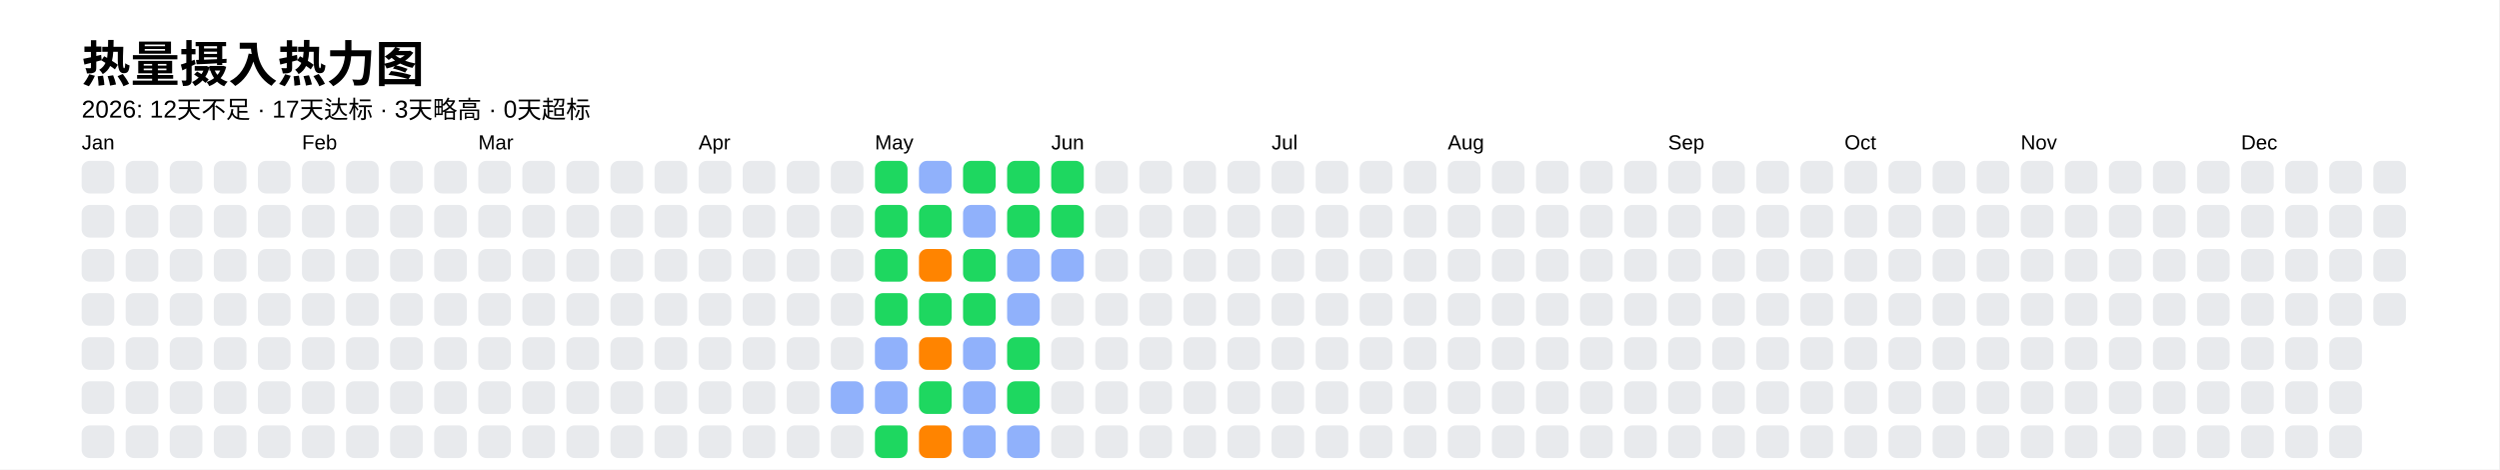
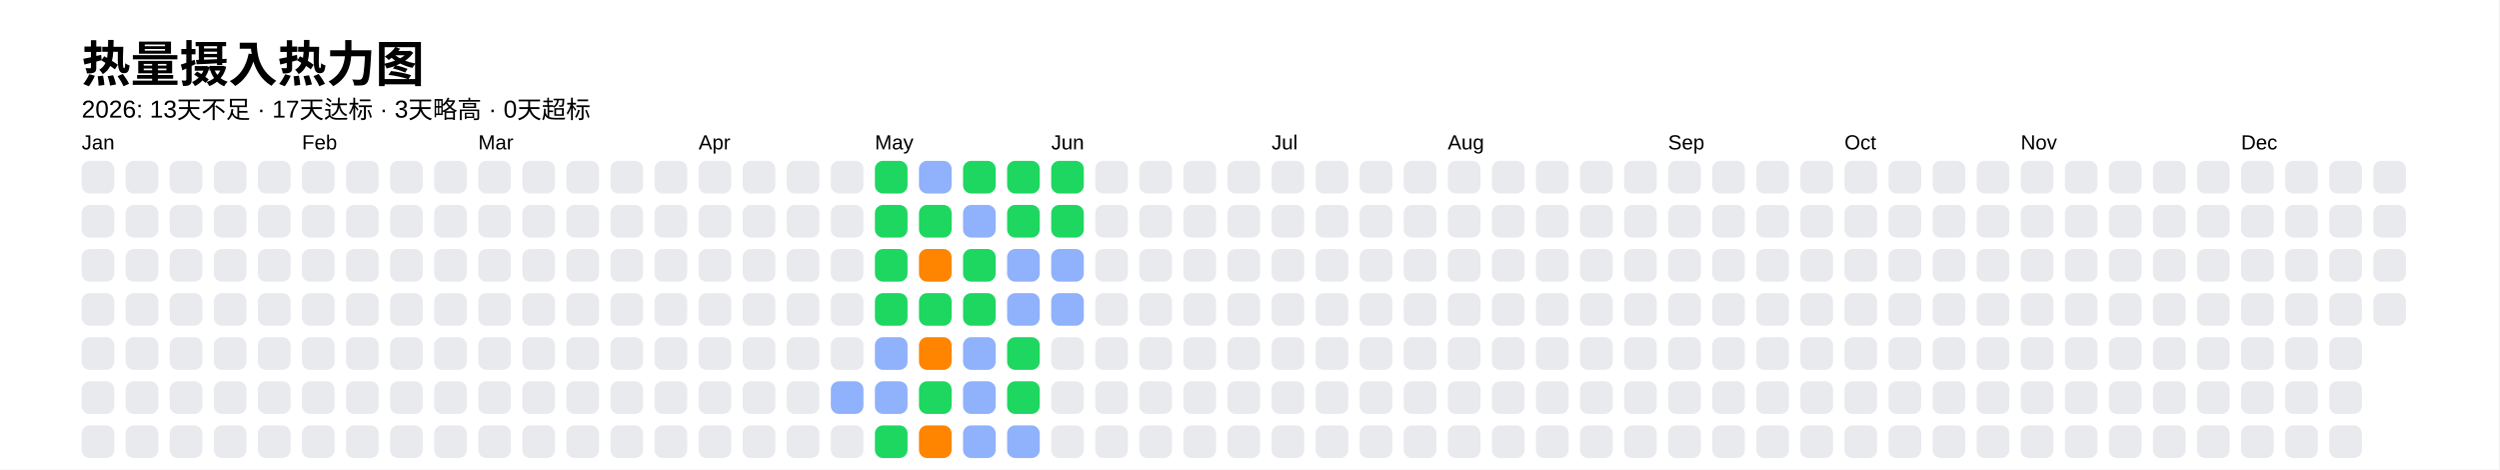
<svg xmlns="http://www.w3.org/2000/svg" style="background-color:white;" baseProfile="full" height="57.5mm" version="1.1" viewBox="0,0,306.2,57.5" width="306.2mm">
  <defs />
  <rect fill="#FFFFFF" height="57.5" width="306.2" x="0" y="0" />
  <text fill="#000000" style="font-size:6px; font-family:Arial; font-weight:bold;" x="10" y="10">热量摄入热力图</text>
-   <text fill="#000000" style="font-size:3px; font-family:Arial;" x="10" y="14.4">2026: 12天不足 · 17天达标 · 3天略高 · 0天超标</text>
+   <text fill="#000000" style="font-size:3px; font-family:Arial;" x="10" y="14.4">2026: 13天不足 · 17天达标 · 3天略高 · 0天超标</text>
  <text fill="#000000" style="font-size:2.5px; font-family:Arial" x="10" y="18.3">Jan</text>
  <rect fill="#E8EAED" height="4" rx="1" ry="1" width="4" x="10" y="19.7" />
  <rect fill="#E8EAED" height="4" rx="1" ry="1" width="4" x="10" y="25.1" />
  <rect fill="#E8EAED" height="4" rx="1" ry="1" width="4" x="10" y="30.5" />
  <rect fill="#E8EAED" height="4" rx="1" ry="1" width="4" x="10" y="35.9" />
  <rect fill="#E8EAED" height="4" rx="1" ry="1" width="4" x="10" y="41.3" />
  <rect fill="#E8EAED" height="4" rx="1" ry="1" width="4" x="10" y="46.7" />
  <rect fill="#E8EAED" height="4" rx="1" ry="1" width="4" x="10" y="52.1" />
  <rect fill="#E8EAED" height="4" rx="1" ry="1" width="4" x="15.4" y="19.7" />
  <rect fill="#E8EAED" height="4" rx="1" ry="1" width="4" x="15.4" y="25.1" />
  <rect fill="#E8EAED" height="4" rx="1" ry="1" width="4" x="15.4" y="30.5" />
  <rect fill="#E8EAED" height="4" rx="1" ry="1" width="4" x="15.4" y="35.9" />
  <rect fill="#E8EAED" height="4" rx="1" ry="1" width="4" x="15.4" y="41.3" />
  <rect fill="#E8EAED" height="4" rx="1" ry="1" width="4" x="15.4" y="46.7" />
  <rect fill="#E8EAED" height="4" rx="1" ry="1" width="4" x="15.4" y="52.1" />
  <rect fill="#E8EAED" height="4" rx="1" ry="1" width="4" x="20.8" y="19.7" />
  <rect fill="#E8EAED" height="4" rx="1" ry="1" width="4" x="20.8" y="25.1" />
  <rect fill="#E8EAED" height="4" rx="1" ry="1" width="4" x="20.8" y="30.5" />
  <rect fill="#E8EAED" height="4" rx="1" ry="1" width="4" x="20.8" y="35.9" />
  <rect fill="#E8EAED" height="4" rx="1" ry="1" width="4" x="20.8" y="41.3" />
  <rect fill="#E8EAED" height="4" rx="1" ry="1" width="4" x="20.8" y="46.7" />
  <rect fill="#E8EAED" height="4" rx="1" ry="1" width="4" x="20.8" y="52.1" />
  <rect fill="#E8EAED" height="4" rx="1" ry="1" width="4" x="26.2" y="19.7" />
  <rect fill="#E8EAED" height="4" rx="1" ry="1" width="4" x="26.2" y="25.1" />
  <rect fill="#E8EAED" height="4" rx="1" ry="1" width="4" x="26.2" y="30.5" />
  <rect fill="#E8EAED" height="4" rx="1" ry="1" width="4" x="26.2" y="35.9" />
  <rect fill="#E8EAED" height="4" rx="1" ry="1" width="4" x="26.2" y="41.3" />
  <rect fill="#E8EAED" height="4" rx="1" ry="1" width="4" x="26.2" y="46.7" />
  <rect fill="#E8EAED" height="4" rx="1" ry="1" width="4" x="26.2" y="52.1" />
  <rect fill="#E8EAED" height="4" rx="1" ry="1" width="4" x="31.6" y="19.7" />
  <rect fill="#E8EAED" height="4" rx="1" ry="1" width="4" x="31.6" y="25.1" />
  <rect fill="#E8EAED" height="4" rx="1" ry="1" width="4" x="31.6" y="30.5" />
  <rect fill="#E8EAED" height="4" rx="1" ry="1" width="4" x="31.6" y="35.9" />
  <rect fill="#E8EAED" height="4" rx="1" ry="1" width="4" x="31.6" y="41.3" />
  <rect fill="#E8EAED" height="4" rx="1" ry="1" width="4" x="31.6" y="46.7" />
  <rect fill="#E8EAED" height="4" rx="1" ry="1" width="4" x="31.6" y="52.1" />
  <text fill="#000000" style="font-size:2.5px; font-family:Arial" x="37.0" y="18.3">Feb</text>
  <rect fill="#E8EAED" height="4" rx="1" ry="1" width="4" x="37.0" y="19.7" />
  <rect fill="#E8EAED" height="4" rx="1" ry="1" width="4" x="37.0" y="25.1" />
  <rect fill="#E8EAED" height="4" rx="1" ry="1" width="4" x="37.0" y="30.5" />
  <rect fill="#E8EAED" height="4" rx="1" ry="1" width="4" x="37.0" y="35.9" />
  <rect fill="#E8EAED" height="4" rx="1" ry="1" width="4" x="37.0" y="41.3" />
  <rect fill="#E8EAED" height="4" rx="1" ry="1" width="4" x="37.0" y="46.7" />
  <rect fill="#E8EAED" height="4" rx="1" ry="1" width="4" x="37.0" y="52.1" />
  <rect fill="#E8EAED" height="4" rx="1" ry="1" width="4" x="42.4" y="19.7" />
  <rect fill="#E8EAED" height="4" rx="1" ry="1" width="4" x="42.4" y="25.1" />
  <rect fill="#E8EAED" height="4" rx="1" ry="1" width="4" x="42.4" y="30.5" />
  <rect fill="#E8EAED" height="4" rx="1" ry="1" width="4" x="42.4" y="35.9" />
  <rect fill="#E8EAED" height="4" rx="1" ry="1" width="4" x="42.4" y="41.3" />
  <rect fill="#E8EAED" height="4" rx="1" ry="1" width="4" x="42.4" y="46.7" />
  <rect fill="#E8EAED" height="4" rx="1" ry="1" width="4" x="42.4" y="52.1" />
  <rect fill="#E8EAED" height="4" rx="1" ry="1" width="4" x="47.8" y="19.7" />
  <rect fill="#E8EAED" height="4" rx="1" ry="1" width="4" x="47.8" y="25.1" />
  <rect fill="#E8EAED" height="4" rx="1" ry="1" width="4" x="47.8" y="30.5" />
  <rect fill="#E8EAED" height="4" rx="1" ry="1" width="4" x="47.8" y="35.9" />
  <rect fill="#E8EAED" height="4" rx="1" ry="1" width="4" x="47.8" y="41.3" />
  <rect fill="#E8EAED" height="4" rx="1" ry="1" width="4" x="47.8" y="46.7" />
  <rect fill="#E8EAED" height="4" rx="1" ry="1" width="4" x="47.8" y="52.1" />
  <rect fill="#E8EAED" height="4" rx="1" ry="1" width="4" x="53.2" y="19.7" />
  <rect fill="#E8EAED" height="4" rx="1" ry="1" width="4" x="53.2" y="25.1" />
  <rect fill="#E8EAED" height="4" rx="1" ry="1" width="4" x="53.2" y="30.5" />
  <rect fill="#E8EAED" height="4" rx="1" ry="1" width="4" x="53.2" y="35.9" />
  <rect fill="#E8EAED" height="4" rx="1" ry="1" width="4" x="53.2" y="41.3" />
  <rect fill="#E8EAED" height="4" rx="1" ry="1" width="4" x="53.2" y="46.7" />
  <rect fill="#E8EAED" height="4" rx="1" ry="1" width="4" x="53.2" y="52.1" />
  <text fill="#000000" style="font-size:2.5px; font-family:Arial" x="58.6" y="18.3">Mar</text>
  <rect fill="#E8EAED" height="4" rx="1" ry="1" width="4" x="58.6" y="19.7" />
  <rect fill="#E8EAED" height="4" rx="1" ry="1" width="4" x="58.6" y="25.1" />
  <rect fill="#E8EAED" height="4" rx="1" ry="1" width="4" x="58.6" y="30.5" />
  <rect fill="#E8EAED" height="4" rx="1" ry="1" width="4" x="58.6" y="35.9" />
  <rect fill="#E8EAED" height="4" rx="1" ry="1" width="4" x="58.6" y="41.3" />
  <rect fill="#E8EAED" height="4" rx="1" ry="1" width="4" x="58.6" y="46.7" />
  <rect fill="#E8EAED" height="4" rx="1" ry="1" width="4" x="58.6" y="52.1" />
  <rect fill="#E8EAED" height="4" rx="1" ry="1" width="4" x="64" y="19.7" />
  <rect fill="#E8EAED" height="4" rx="1" ry="1" width="4" x="64" y="25.1" />
  <rect fill="#E8EAED" height="4" rx="1" ry="1" width="4" x="64" y="30.5" />
  <rect fill="#E8EAED" height="4" rx="1" ry="1" width="4" x="64" y="35.9" />
  <rect fill="#E8EAED" height="4" rx="1" ry="1" width="4" x="64" y="41.3" />
  <rect fill="#E8EAED" height="4" rx="1" ry="1" width="4" x="64" y="46.7" />
  <rect fill="#E8EAED" height="4" rx="1" ry="1" width="4" x="64" y="52.1" />
  <rect fill="#E8EAED" height="4" rx="1" ry="1" width="4" x="69.4" y="19.7" />
  <rect fill="#E8EAED" height="4" rx="1" ry="1" width="4" x="69.4" y="25.1" />
  <rect fill="#E8EAED" height="4" rx="1" ry="1" width="4" x="69.4" y="30.5" />
  <rect fill="#E8EAED" height="4" rx="1" ry="1" width="4" x="69.4" y="35.9" />
  <rect fill="#E8EAED" height="4" rx="1" ry="1" width="4" x="69.4" y="41.3" />
  <rect fill="#E8EAED" height="4" rx="1" ry="1" width="4" x="69.4" y="46.7" />
  <rect fill="#E8EAED" height="4" rx="1" ry="1" width="4" x="69.4" y="52.1" />
  <rect fill="#E8EAED" height="4" rx="1" ry="1" width="4" x="74.8" y="19.7" />
  <rect fill="#E8EAED" height="4" rx="1" ry="1" width="4" x="74.8" y="25.1" />
  <rect fill="#E8EAED" height="4" rx="1" ry="1" width="4" x="74.8" y="30.5" />
  <rect fill="#E8EAED" height="4" rx="1" ry="1" width="4" x="74.8" y="35.9" />
  <rect fill="#E8EAED" height="4" rx="1" ry="1" width="4" x="74.8" y="41.3" />
  <rect fill="#E8EAED" height="4" rx="1" ry="1" width="4" x="74.8" y="46.7" />
  <rect fill="#E8EAED" height="4" rx="1" ry="1" width="4" x="74.8" y="52.1" />
  <rect fill="#E8EAED" height="4" rx="1" ry="1" width="4" x="80.2" y="19.7" />
  <rect fill="#E8EAED" height="4" rx="1" ry="1" width="4" x="80.2" y="25.1" />
  <rect fill="#E8EAED" height="4" rx="1" ry="1" width="4" x="80.2" y="30.5" />
  <rect fill="#E8EAED" height="4" rx="1" ry="1" width="4" x="80.2" y="35.9" />
  <rect fill="#E8EAED" height="4" rx="1" ry="1" width="4" x="80.2" y="41.3" />
  <rect fill="#E8EAED" height="4" rx="1" ry="1" width="4" x="80.2" y="46.7" />
  <rect fill="#E8EAED" height="4" rx="1" ry="1" width="4" x="80.2" y="52.1" />
  <text fill="#000000" style="font-size:2.5px; font-family:Arial" x="85.6" y="18.3">Apr</text>
  <rect fill="#E8EAED" height="4" rx="1" ry="1" width="4" x="85.6" y="19.7" />
  <rect fill="#E8EAED" height="4" rx="1" ry="1" width="4" x="85.6" y="25.1" />
  <rect fill="#E8EAED" height="4" rx="1" ry="1" width="4" x="85.6" y="30.5" />
  <rect fill="#E8EAED" height="4" rx="1" ry="1" width="4" x="85.6" y="35.9" />
  <rect fill="#E8EAED" height="4" rx="1" ry="1" width="4" x="85.6" y="41.3" />
  <rect fill="#E8EAED" height="4" rx="1" ry="1" width="4" x="85.6" y="46.7" />
  <rect fill="#E8EAED" height="4" rx="1" ry="1" width="4" x="85.6" y="52.1" />
  <rect fill="#E8EAED" height="4" rx="1" ry="1" width="4" x="91" y="19.7" />
  <rect fill="#E8EAED" height="4" rx="1" ry="1" width="4" x="91" y="25.1" />
  <rect fill="#E8EAED" height="4" rx="1" ry="1" width="4" x="91" y="30.5" />
  <rect fill="#E8EAED" height="4" rx="1" ry="1" width="4" x="91" y="35.9" />
  <rect fill="#E8EAED" height="4" rx="1" ry="1" width="4" x="91" y="41.3" />
  <rect fill="#E8EAED" height="4" rx="1" ry="1" width="4" x="91" y="46.7" />
  <rect fill="#E8EAED" height="4" rx="1" ry="1" width="4" x="91" y="52.1" />
  <rect fill="#E8EAED" height="4" rx="1" ry="1" width="4" x="96.4" y="19.7" />
  <rect fill="#E8EAED" height="4" rx="1" ry="1" width="4" x="96.4" y="25.1" />
  <rect fill="#E8EAED" height="4" rx="1" ry="1" width="4" x="96.4" y="30.5" />
  <rect fill="#E8EAED" height="4" rx="1" ry="1" width="4" x="96.4" y="35.9" />
  <rect fill="#E8EAED" height="4" rx="1" ry="1" width="4" x="96.4" y="41.3" />
  <rect fill="#E8EAED" height="4" rx="1" ry="1" width="4" x="96.4" y="46.7" />
  <rect fill="#E8EAED" height="4" rx="1" ry="1" width="4" x="96.4" y="52.1" />
  <rect fill="#E8EAED" height="4" rx="1" ry="1" width="4" x="101.8" y="19.7" />
  <rect fill="#E8EAED" height="4" rx="1" ry="1" width="4" x="101.8" y="25.1" />
  <rect fill="#E8EAED" height="4" rx="1" ry="1" width="4" x="101.8" y="30.5" />
  <rect fill="#E8EAED" height="4" rx="1" ry="1" width="4" x="101.8" y="35.9" />
  <rect fill="#E8EAED" height="4" rx="1" ry="1" width="4" x="101.8" y="41.3" />
  <rect fill="#90b1fb" height="4" rx="1" ry="1" width="4" x="101.8" y="46.7" />
  <rect fill="#E8EAED" height="4" rx="1" ry="1" width="4" x="101.8" y="52.1" />
  <text fill="#000000" style="font-size:2.5px; font-family:Arial" x="107.2" y="18.3">May</text>
  <rect fill="#1ed760" height="4" rx="1" ry="1" width="4" x="107.2" y="19.7" />
  <rect fill="#1ed760" height="4" rx="1" ry="1" width="4" x="107.2" y="25.1" />
  <rect fill="#1ed760" height="4" rx="1" ry="1" width="4" x="107.2" y="30.5" />
  <rect fill="#1ed760" height="4" rx="1" ry="1" width="4" x="107.2" y="35.9" />
  <rect fill="#90b1fb" height="4" rx="1" ry="1" width="4" x="107.2" y="41.3" />
  <rect fill="#90b1fb" height="4" rx="1" ry="1" width="4" x="107.2" y="46.7" />
  <rect fill="#1ed760" height="4" rx="1" ry="1" width="4" x="107.2" y="52.1" />
  <rect fill="#90b1fb" height="4" rx="1" ry="1" width="4" x="112.6" y="19.7" />
  <rect fill="#1ed760" height="4" rx="1" ry="1" width="4" x="112.6" y="25.1" />
  <rect fill="#ff8400" height="4" rx="1" ry="1" width="4" x="112.6" y="30.5" />
  <rect fill="#1ed760" height="4" rx="1" ry="1" width="4" x="112.6" y="35.9" />
  <rect fill="#ff8400" height="4" rx="1" ry="1" width="4" x="112.6" y="41.3" />
  <rect fill="#1ed760" height="4" rx="1" ry="1" width="4" x="112.6" y="46.7" />
  <rect fill="#ff8400" height="4" rx="1" ry="1" width="4" x="112.6" y="52.1" />
  <rect fill="#1ed760" height="4" rx="1" ry="1" width="4" x="118" y="19.7" />
  <rect fill="#90b1fb" height="4" rx="1" ry="1" width="4" x="118" y="25.1" />
  <rect fill="#1ed760" height="4" rx="1" ry="1" width="4" x="118" y="30.5" />
  <rect fill="#1ed760" height="4" rx="1" ry="1" width="4" x="118" y="35.9" />
  <rect fill="#90b1fb" height="4" rx="1" ry="1" width="4" x="118" y="41.3" />
  <rect fill="#90b1fb" height="4" rx="1" ry="1" width="4" x="118" y="46.7" />
  <rect fill="#90b1fb" height="4" rx="1" ry="1" width="4" x="118" y="52.1" />
  <rect fill="#1ed760" height="4" rx="1" ry="1" width="4" x="123.4" y="19.7" />
  <rect fill="#1ed760" height="4" rx="1" ry="1" width="4" x="123.4" y="25.1" />
  <rect fill="#90b1fb" height="4" rx="1" ry="1" width="4" x="123.4" y="30.5" />
  <rect fill="#90b1fb" height="4" rx="1" ry="1" width="4" x="123.4" y="35.9" />
  <rect fill="#1ed760" height="4" rx="1" ry="1" width="4" x="123.4" y="41.3" />
  <rect fill="#1ed760" height="4" rx="1" ry="1" width="4" x="123.4" y="46.7" />
  <rect fill="#90b1fb" height="4" rx="1" ry="1" width="4" x="123.4" y="52.1" />
  <text fill="#000000" style="font-size:2.5px; font-family:Arial" x="128.8" y="18.3">Jun</text>
  <rect fill="#1ed760" height="4" rx="1" ry="1" width="4" x="128.8" y="19.7" />
  <rect fill="#1ed760" height="4" rx="1" ry="1" width="4" x="128.8" y="25.1" />
  <rect fill="#90b1fb" height="4" rx="1" ry="1" width="4" x="128.8" y="30.5" />
-   <rect fill="#E8EAED" height="4" rx="1" ry="1" width="4" x="128.8" y="35.9" />
+   <rect fill="#90b1fb" height="4" rx="1" ry="1" width="4" x="128.8" y="35.9" />
  <rect fill="#E8EAED" height="4" rx="1" ry="1" width="4" x="128.8" y="41.3" />
  <rect fill="#E8EAED" height="4" rx="1" ry="1" width="4" x="128.8" y="46.7" />
  <rect fill="#E8EAED" height="4" rx="1" ry="1" width="4" x="128.8" y="52.1" />
  <rect fill="#E8EAED" height="4" rx="1" ry="1" width="4" x="134.2" y="19.7" />
  <rect fill="#E8EAED" height="4" rx="1" ry="1" width="4" x="134.2" y="25.1" />
  <rect fill="#E8EAED" height="4" rx="1" ry="1" width="4" x="134.2" y="30.5" />
  <rect fill="#E8EAED" height="4" rx="1" ry="1" width="4" x="134.2" y="35.9" />
  <rect fill="#E8EAED" height="4" rx="1" ry="1" width="4" x="134.2" y="41.3" />
  <rect fill="#E8EAED" height="4" rx="1" ry="1" width="4" x="134.2" y="46.7" />
  <rect fill="#E8EAED" height="4" rx="1" ry="1" width="4" x="134.2" y="52.1" />
  <rect fill="#E8EAED" height="4" rx="1" ry="1" width="4" x="139.6" y="19.7" />
  <rect fill="#E8EAED" height="4" rx="1" ry="1" width="4" x="139.6" y="25.1" />
  <rect fill="#E8EAED" height="4" rx="1" ry="1" width="4" x="139.6" y="30.5" />
  <rect fill="#E8EAED" height="4" rx="1" ry="1" width="4" x="139.6" y="35.9" />
  <rect fill="#E8EAED" height="4" rx="1" ry="1" width="4" x="139.6" y="41.3" />
  <rect fill="#E8EAED" height="4" rx="1" ry="1" width="4" x="139.6" y="46.7" />
  <rect fill="#E8EAED" height="4" rx="1" ry="1" width="4" x="139.6" y="52.1" />
  <rect fill="#E8EAED" height="4" rx="1" ry="1" width="4" x="145" y="19.7" />
  <rect fill="#E8EAED" height="4" rx="1" ry="1" width="4" x="145" y="25.1" />
  <rect fill="#E8EAED" height="4" rx="1" ry="1" width="4" x="145" y="30.5" />
  <rect fill="#E8EAED" height="4" rx="1" ry="1" width="4" x="145" y="35.9" />
  <rect fill="#E8EAED" height="4" rx="1" ry="1" width="4" x="145" y="41.3" />
  <rect fill="#E8EAED" height="4" rx="1" ry="1" width="4" x="145" y="46.7" />
  <rect fill="#E8EAED" height="4" rx="1" ry="1" width="4" x="145" y="52.1" />
  <rect fill="#E8EAED" height="4" rx="1" ry="1" width="4" x="150.4" y="19.7" />
  <rect fill="#E8EAED" height="4" rx="1" ry="1" width="4" x="150.4" y="25.1" />
  <rect fill="#E8EAED" height="4" rx="1" ry="1" width="4" x="150.4" y="30.5" />
  <rect fill="#E8EAED" height="4" rx="1" ry="1" width="4" x="150.4" y="35.9" />
  <rect fill="#E8EAED" height="4" rx="1" ry="1" width="4" x="150.4" y="41.3" />
  <rect fill="#E8EAED" height="4" rx="1" ry="1" width="4" x="150.4" y="46.7" />
  <rect fill="#E8EAED" height="4" rx="1" ry="1" width="4" x="150.4" y="52.1" />
  <text fill="#000000" style="font-size:2.5px; font-family:Arial" x="155.8" y="18.3">Jul</text>
  <rect fill="#E8EAED" height="4" rx="1" ry="1" width="4" x="155.8" y="19.7" />
  <rect fill="#E8EAED" height="4" rx="1" ry="1" width="4" x="155.8" y="25.1" />
  <rect fill="#E8EAED" height="4" rx="1" ry="1" width="4" x="155.8" y="30.5" />
  <rect fill="#E8EAED" height="4" rx="1" ry="1" width="4" x="155.8" y="35.9" />
  <rect fill="#E8EAED" height="4" rx="1" ry="1" width="4" x="155.8" y="41.3" />
  <rect fill="#E8EAED" height="4" rx="1" ry="1" width="4" x="155.8" y="46.7" />
  <rect fill="#E8EAED" height="4" rx="1" ry="1" width="4" x="155.8" y="52.1" />
  <rect fill="#E8EAED" height="4" rx="1" ry="1" width="4" x="161.2" y="19.7" />
  <rect fill="#E8EAED" height="4" rx="1" ry="1" width="4" x="161.2" y="25.1" />
  <rect fill="#E8EAED" height="4" rx="1" ry="1" width="4" x="161.2" y="30.5" />
  <rect fill="#E8EAED" height="4" rx="1" ry="1" width="4" x="161.2" y="35.9" />
  <rect fill="#E8EAED" height="4" rx="1" ry="1" width="4" x="161.2" y="41.3" />
  <rect fill="#E8EAED" height="4" rx="1" ry="1" width="4" x="161.2" y="46.7" />
  <rect fill="#E8EAED" height="4" rx="1" ry="1" width="4" x="161.2" y="52.1" />
  <rect fill="#E8EAED" height="4" rx="1" ry="1" width="4" x="166.6" y="19.7" />
  <rect fill="#E8EAED" height="4" rx="1" ry="1" width="4" x="166.6" y="25.1" />
  <rect fill="#E8EAED" height="4" rx="1" ry="1" width="4" x="166.6" y="30.5" />
  <rect fill="#E8EAED" height="4" rx="1" ry="1" width="4" x="166.6" y="35.9" />
  <rect fill="#E8EAED" height="4" rx="1" ry="1" width="4" x="166.6" y="41.3" />
  <rect fill="#E8EAED" height="4" rx="1" ry="1" width="4" x="166.6" y="46.7" />
  <rect fill="#E8EAED" height="4" rx="1" ry="1" width="4" x="166.6" y="52.1" />
  <rect fill="#E8EAED" height="4" rx="1" ry="1" width="4" x="172" y="19.7" />
  <rect fill="#E8EAED" height="4" rx="1" ry="1" width="4" x="172" y="25.1" />
  <rect fill="#E8EAED" height="4" rx="1" ry="1" width="4" x="172" y="30.5" />
  <rect fill="#E8EAED" height="4" rx="1" ry="1" width="4" x="172" y="35.9" />
  <rect fill="#E8EAED" height="4" rx="1" ry="1" width="4" x="172" y="41.3" />
  <rect fill="#E8EAED" height="4" rx="1" ry="1" width="4" x="172" y="46.7" />
  <rect fill="#E8EAED" height="4" rx="1" ry="1" width="4" x="172" y="52.1" />
  <text fill="#000000" style="font-size:2.5px; font-family:Arial" x="177.4" y="18.3">Aug</text>
  <rect fill="#E8EAED" height="4" rx="1" ry="1" width="4" x="177.4" y="19.7" />
  <rect fill="#E8EAED" height="4" rx="1" ry="1" width="4" x="177.4" y="25.1" />
  <rect fill="#E8EAED" height="4" rx="1" ry="1" width="4" x="177.4" y="30.5" />
  <rect fill="#E8EAED" height="4" rx="1" ry="1" width="4" x="177.4" y="35.9" />
  <rect fill="#E8EAED" height="4" rx="1" ry="1" width="4" x="177.4" y="41.3" />
  <rect fill="#E8EAED" height="4" rx="1" ry="1" width="4" x="177.4" y="46.7" />
  <rect fill="#E8EAED" height="4" rx="1" ry="1" width="4" x="177.4" y="52.1" />
  <rect fill="#E8EAED" height="4" rx="1" ry="1" width="4" x="182.8" y="19.7" />
  <rect fill="#E8EAED" height="4" rx="1" ry="1" width="4" x="182.8" y="25.1" />
  <rect fill="#E8EAED" height="4" rx="1" ry="1" width="4" x="182.8" y="30.5" />
  <rect fill="#E8EAED" height="4" rx="1" ry="1" width="4" x="182.8" y="35.9" />
  <rect fill="#E8EAED" height="4" rx="1" ry="1" width="4" x="182.8" y="41.3" />
  <rect fill="#E8EAED" height="4" rx="1" ry="1" width="4" x="182.8" y="46.7" />
  <rect fill="#E8EAED" height="4" rx="1" ry="1" width="4" x="182.8" y="52.1" />
  <rect fill="#E8EAED" height="4" rx="1" ry="1" width="4" x="188.2" y="19.7" />
  <rect fill="#E8EAED" height="4" rx="1" ry="1" width="4" x="188.2" y="25.1" />
  <rect fill="#E8EAED" height="4" rx="1" ry="1" width="4" x="188.2" y="30.5" />
  <rect fill="#E8EAED" height="4" rx="1" ry="1" width="4" x="188.2" y="35.9" />
  <rect fill="#E8EAED" height="4" rx="1" ry="1" width="4" x="188.2" y="41.3" />
  <rect fill="#E8EAED" height="4" rx="1" ry="1" width="4" x="188.2" y="46.7" />
  <rect fill="#E8EAED" height="4" rx="1" ry="1" width="4" x="188.2" y="52.1" />
  <rect fill="#E8EAED" height="4" rx="1" ry="1" width="4" x="193.6" y="19.7" />
  <rect fill="#E8EAED" height="4" rx="1" ry="1" width="4" x="193.6" y="25.1" />
  <rect fill="#E8EAED" height="4" rx="1" ry="1" width="4" x="193.6" y="30.5" />
  <rect fill="#E8EAED" height="4" rx="1" ry="1" width="4" x="193.6" y="35.9" />
  <rect fill="#E8EAED" height="4" rx="1" ry="1" width="4" x="193.6" y="41.3" />
  <rect fill="#E8EAED" height="4" rx="1" ry="1" width="4" x="193.6" y="46.7" />
  <rect fill="#E8EAED" height="4" rx="1" ry="1" width="4" x="193.6" y="52.1" />
  <rect fill="#E8EAED" height="4" rx="1" ry="1" width="4" x="199" y="19.7" />
  <rect fill="#E8EAED" height="4" rx="1" ry="1" width="4" x="199" y="25.1" />
  <rect fill="#E8EAED" height="4" rx="1" ry="1" width="4" x="199" y="30.5" />
  <rect fill="#E8EAED" height="4" rx="1" ry="1" width="4" x="199" y="35.9" />
  <rect fill="#E8EAED" height="4" rx="1" ry="1" width="4" x="199" y="41.3" />
  <rect fill="#E8EAED" height="4" rx="1" ry="1" width="4" x="199" y="46.7" />
  <rect fill="#E8EAED" height="4" rx="1" ry="1" width="4" x="199" y="52.1" />
  <text fill="#000000" style="font-size:2.5px; font-family:Arial" x="204.4" y="18.3">Sep</text>
  <rect fill="#E8EAED" height="4" rx="1" ry="1" width="4" x="204.4" y="19.7" />
  <rect fill="#E8EAED" height="4" rx="1" ry="1" width="4" x="204.4" y="25.1" />
  <rect fill="#E8EAED" height="4" rx="1" ry="1" width="4" x="204.4" y="30.5" />
  <rect fill="#E8EAED" height="4" rx="1" ry="1" width="4" x="204.4" y="35.9" />
  <rect fill="#E8EAED" height="4" rx="1" ry="1" width="4" x="204.4" y="41.3" />
  <rect fill="#E8EAED" height="4" rx="1" ry="1" width="4" x="204.4" y="46.7" />
  <rect fill="#E8EAED" height="4" rx="1" ry="1" width="4" x="204.4" y="52.1" />
  <rect fill="#E8EAED" height="4" rx="1" ry="1" width="4" x="209.8" y="19.7" />
  <rect fill="#E8EAED" height="4" rx="1" ry="1" width="4" x="209.8" y="25.1" />
  <rect fill="#E8EAED" height="4" rx="1" ry="1" width="4" x="209.8" y="30.5" />
  <rect fill="#E8EAED" height="4" rx="1" ry="1" width="4" x="209.8" y="35.9" />
  <rect fill="#E8EAED" height="4" rx="1" ry="1" width="4" x="209.8" y="41.3" />
  <rect fill="#E8EAED" height="4" rx="1" ry="1" width="4" x="209.8" y="46.7" />
  <rect fill="#E8EAED" height="4" rx="1" ry="1" width="4" x="209.8" y="52.1" />
  <rect fill="#E8EAED" height="4" rx="1" ry="1" width="4" x="215.2" y="19.7" />
  <rect fill="#E8EAED" height="4" rx="1" ry="1" width="4" x="215.2" y="25.1" />
  <rect fill="#E8EAED" height="4" rx="1" ry="1" width="4" x="215.2" y="30.5" />
  <rect fill="#E8EAED" height="4" rx="1" ry="1" width="4" x="215.2" y="35.9" />
  <rect fill="#E8EAED" height="4" rx="1" ry="1" width="4" x="215.2" y="41.3" />
  <rect fill="#E8EAED" height="4" rx="1" ry="1" width="4" x="215.2" y="46.7" />
  <rect fill="#E8EAED" height="4" rx="1" ry="1" width="4" x="215.2" y="52.1" />
  <rect fill="#E8EAED" height="4" rx="1" ry="1" width="4" x="220.6" y="19.7" />
  <rect fill="#E8EAED" height="4" rx="1" ry="1" width="4" x="220.6" y="25.1" />
  <rect fill="#E8EAED" height="4" rx="1" ry="1" width="4" x="220.6" y="30.5" />
  <rect fill="#E8EAED" height="4" rx="1" ry="1" width="4" x="220.6" y="35.9" />
  <rect fill="#E8EAED" height="4" rx="1" ry="1" width="4" x="220.6" y="41.3" />
  <rect fill="#E8EAED" height="4" rx="1" ry="1" width="4" x="220.6" y="46.7" />
  <rect fill="#E8EAED" height="4" rx="1" ry="1" width="4" x="220.6" y="52.1" />
  <text fill="#000000" style="font-size:2.5px; font-family:Arial" x="226" y="18.3">Oct</text>
  <rect fill="#E8EAED" height="4" rx="1" ry="1" width="4" x="226" y="19.7" />
  <rect fill="#E8EAED" height="4" rx="1" ry="1" width="4" x="226" y="25.1" />
  <rect fill="#E8EAED" height="4" rx="1" ry="1" width="4" x="226" y="30.5" />
  <rect fill="#E8EAED" height="4" rx="1" ry="1" width="4" x="226" y="35.9" />
  <rect fill="#E8EAED" height="4" rx="1" ry="1" width="4" x="226" y="41.3" />
  <rect fill="#E8EAED" height="4" rx="1" ry="1" width="4" x="226" y="46.7" />
  <rect fill="#E8EAED" height="4" rx="1" ry="1" width="4" x="226" y="52.1" />
  <rect fill="#E8EAED" height="4" rx="1" ry="1" width="4" x="231.4" y="19.7" />
  <rect fill="#E8EAED" height="4" rx="1" ry="1" width="4" x="231.4" y="25.1" />
  <rect fill="#E8EAED" height="4" rx="1" ry="1" width="4" x="231.4" y="30.5" />
  <rect fill="#E8EAED" height="4" rx="1" ry="1" width="4" x="231.4" y="35.9" />
  <rect fill="#E8EAED" height="4" rx="1" ry="1" width="4" x="231.4" y="41.3" />
  <rect fill="#E8EAED" height="4" rx="1" ry="1" width="4" x="231.4" y="46.7" />
  <rect fill="#E8EAED" height="4" rx="1" ry="1" width="4" x="231.4" y="52.1" />
  <rect fill="#E8EAED" height="4" rx="1" ry="1" width="4" x="236.8" y="19.7" />
  <rect fill="#E8EAED" height="4" rx="1" ry="1" width="4" x="236.8" y="25.1" />
  <rect fill="#E8EAED" height="4" rx="1" ry="1" width="4" x="236.8" y="30.5" />
  <rect fill="#E8EAED" height="4" rx="1" ry="1" width="4" x="236.8" y="35.9" />
  <rect fill="#E8EAED" height="4" rx="1" ry="1" width="4" x="236.8" y="41.3" />
  <rect fill="#E8EAED" height="4" rx="1" ry="1" width="4" x="236.8" y="46.7" />
  <rect fill="#E8EAED" height="4" rx="1" ry="1" width="4" x="236.8" y="52.1" />
  <rect fill="#E8EAED" height="4" rx="1" ry="1" width="4" x="242.2" y="19.7" />
  <rect fill="#E8EAED" height="4" rx="1" ry="1" width="4" x="242.2" y="25.1" />
  <rect fill="#E8EAED" height="4" rx="1" ry="1" width="4" x="242.2" y="30.5" />
  <rect fill="#E8EAED" height="4" rx="1" ry="1" width="4" x="242.2" y="35.9" />
  <rect fill="#E8EAED" height="4" rx="1" ry="1" width="4" x="242.2" y="41.3" />
  <rect fill="#E8EAED" height="4" rx="1" ry="1" width="4" x="242.2" y="46.7" />
  <rect fill="#E8EAED" height="4" rx="1" ry="1" width="4" x="242.2" y="52.1" />
  <text fill="#000000" style="font-size:2.5px; font-family:Arial" x="247.6" y="18.3">Nov</text>
  <rect fill="#E8EAED" height="4" rx="1" ry="1" width="4" x="247.6" y="19.7" />
  <rect fill="#E8EAED" height="4" rx="1" ry="1" width="4" x="247.6" y="25.1" />
  <rect fill="#E8EAED" height="4" rx="1" ry="1" width="4" x="247.6" y="30.5" />
  <rect fill="#E8EAED" height="4" rx="1" ry="1" width="4" x="247.6" y="35.9" />
  <rect fill="#E8EAED" height="4" rx="1" ry="1" width="4" x="247.6" y="41.3" />
  <rect fill="#E8EAED" height="4" rx="1" ry="1" width="4" x="247.6" y="46.7" />
  <rect fill="#E8EAED" height="4" rx="1" ry="1" width="4" x="247.6" y="52.1" />
  <rect fill="#E8EAED" height="4" rx="1" ry="1" width="4" x="253" y="19.7" />
  <rect fill="#E8EAED" height="4" rx="1" ry="1" width="4" x="253" y="25.1" />
  <rect fill="#E8EAED" height="4" rx="1" ry="1" width="4" x="253" y="30.5" />
  <rect fill="#E8EAED" height="4" rx="1" ry="1" width="4" x="253" y="35.9" />
  <rect fill="#E8EAED" height="4" rx="1" ry="1" width="4" x="253" y="41.3" />
  <rect fill="#E8EAED" height="4" rx="1" ry="1" width="4" x="253" y="46.7" />
  <rect fill="#E8EAED" height="4" rx="1" ry="1" width="4" x="253" y="52.1" />
  <rect fill="#E8EAED" height="4" rx="1" ry="1" width="4" x="258.4" y="19.7" />
  <rect fill="#E8EAED" height="4" rx="1" ry="1" width="4" x="258.4" y="25.1" />
  <rect fill="#E8EAED" height="4" rx="1" ry="1" width="4" x="258.4" y="30.5" />
  <rect fill="#E8EAED" height="4" rx="1" ry="1" width="4" x="258.4" y="35.9" />
  <rect fill="#E8EAED" height="4" rx="1" ry="1" width="4" x="258.4" y="41.3" />
  <rect fill="#E8EAED" height="4" rx="1" ry="1" width="4" x="258.4" y="46.7" />
  <rect fill="#E8EAED" height="4" rx="1" ry="1" width="4" x="258.4" y="52.1" />
  <rect fill="#E8EAED" height="4" rx="1" ry="1" width="4" x="263.8" y="19.7" />
  <rect fill="#E8EAED" height="4" rx="1" ry="1" width="4" x="263.8" y="25.1" />
  <rect fill="#E8EAED" height="4" rx="1" ry="1" width="4" x="263.8" y="30.5" />
  <rect fill="#E8EAED" height="4" rx="1" ry="1" width="4" x="263.8" y="35.9" />
  <rect fill="#E8EAED" height="4" rx="1" ry="1" width="4" x="263.8" y="41.3" />
  <rect fill="#E8EAED" height="4" rx="1" ry="1" width="4" x="263.8" y="46.7" />
  <rect fill="#E8EAED" height="4" rx="1" ry="1" width="4" x="263.8" y="52.1" />
  <rect fill="#E8EAED" height="4" rx="1" ry="1" width="4" x="269.2" y="19.7" />
  <rect fill="#E8EAED" height="4" rx="1" ry="1" width="4" x="269.2" y="25.1" />
  <rect fill="#E8EAED" height="4" rx="1" ry="1" width="4" x="269.2" y="30.5" />
  <rect fill="#E8EAED" height="4" rx="1" ry="1" width="4" x="269.2" y="35.9" />
  <rect fill="#E8EAED" height="4" rx="1" ry="1" width="4" x="269.2" y="41.3" />
  <rect fill="#E8EAED" height="4" rx="1" ry="1" width="4" x="269.2" y="46.7" />
  <rect fill="#E8EAED" height="4" rx="1" ry="1" width="4" x="269.2" y="52.1" />
  <text fill="#000000" style="font-size:2.5px; font-family:Arial" x="274.6" y="18.3">Dec</text>
  <rect fill="#E8EAED" height="4" rx="1" ry="1" width="4" x="274.6" y="19.7" />
  <rect fill="#E8EAED" height="4" rx="1" ry="1" width="4" x="274.6" y="25.1" />
  <rect fill="#E8EAED" height="4" rx="1" ry="1" width="4" x="274.6" y="30.5" />
  <rect fill="#E8EAED" height="4" rx="1" ry="1" width="4" x="274.6" y="35.9" />
  <rect fill="#E8EAED" height="4" rx="1" ry="1" width="4" x="274.6" y="41.3" />
  <rect fill="#E8EAED" height="4" rx="1" ry="1" width="4" x="274.6" y="46.7" />
  <rect fill="#E8EAED" height="4" rx="1" ry="1" width="4" x="274.6" y="52.1" />
  <rect fill="#E8EAED" height="4" rx="1" ry="1" width="4" x="280" y="19.7" />
  <rect fill="#E8EAED" height="4" rx="1" ry="1" width="4" x="280" y="25.1" />
  <rect fill="#E8EAED" height="4" rx="1" ry="1" width="4" x="280" y="30.5" />
  <rect fill="#E8EAED" height="4" rx="1" ry="1" width="4" x="280" y="35.9" />
  <rect fill="#E8EAED" height="4" rx="1" ry="1" width="4" x="280" y="41.3" />
  <rect fill="#E8EAED" height="4" rx="1" ry="1" width="4" x="280" y="46.7" />
  <rect fill="#E8EAED" height="4" rx="1" ry="1" width="4" x="280" y="52.1" />
  <rect fill="#E8EAED" height="4" rx="1" ry="1" width="4" x="285.4" y="19.7" />
  <rect fill="#E8EAED" height="4" rx="1" ry="1" width="4" x="285.4" y="25.1" />
  <rect fill="#E8EAED" height="4" rx="1" ry="1" width="4" x="285.4" y="30.5" />
  <rect fill="#E8EAED" height="4" rx="1" ry="1" width="4" x="285.4" y="35.9" />
  <rect fill="#E8EAED" height="4" rx="1" ry="1" width="4" x="285.4" y="41.3" />
  <rect fill="#E8EAED" height="4" rx="1" ry="1" width="4" x="285.4" y="46.7" />
  <rect fill="#E8EAED" height="4" rx="1" ry="1" width="4" x="285.4" y="52.1" />
  <rect fill="#E8EAED" height="4" rx="1" ry="1" width="4" x="290.8" y="19.7" />
  <rect fill="#E8EAED" height="4" rx="1" ry="1" width="4" x="290.8" y="25.1" />
  <rect fill="#E8EAED" height="4" rx="1" ry="1" width="4" x="290.8" y="30.5" />
  <rect fill="#E8EAED" height="4" rx="1" ry="1" width="4" x="290.8" y="35.9" />
</svg>
